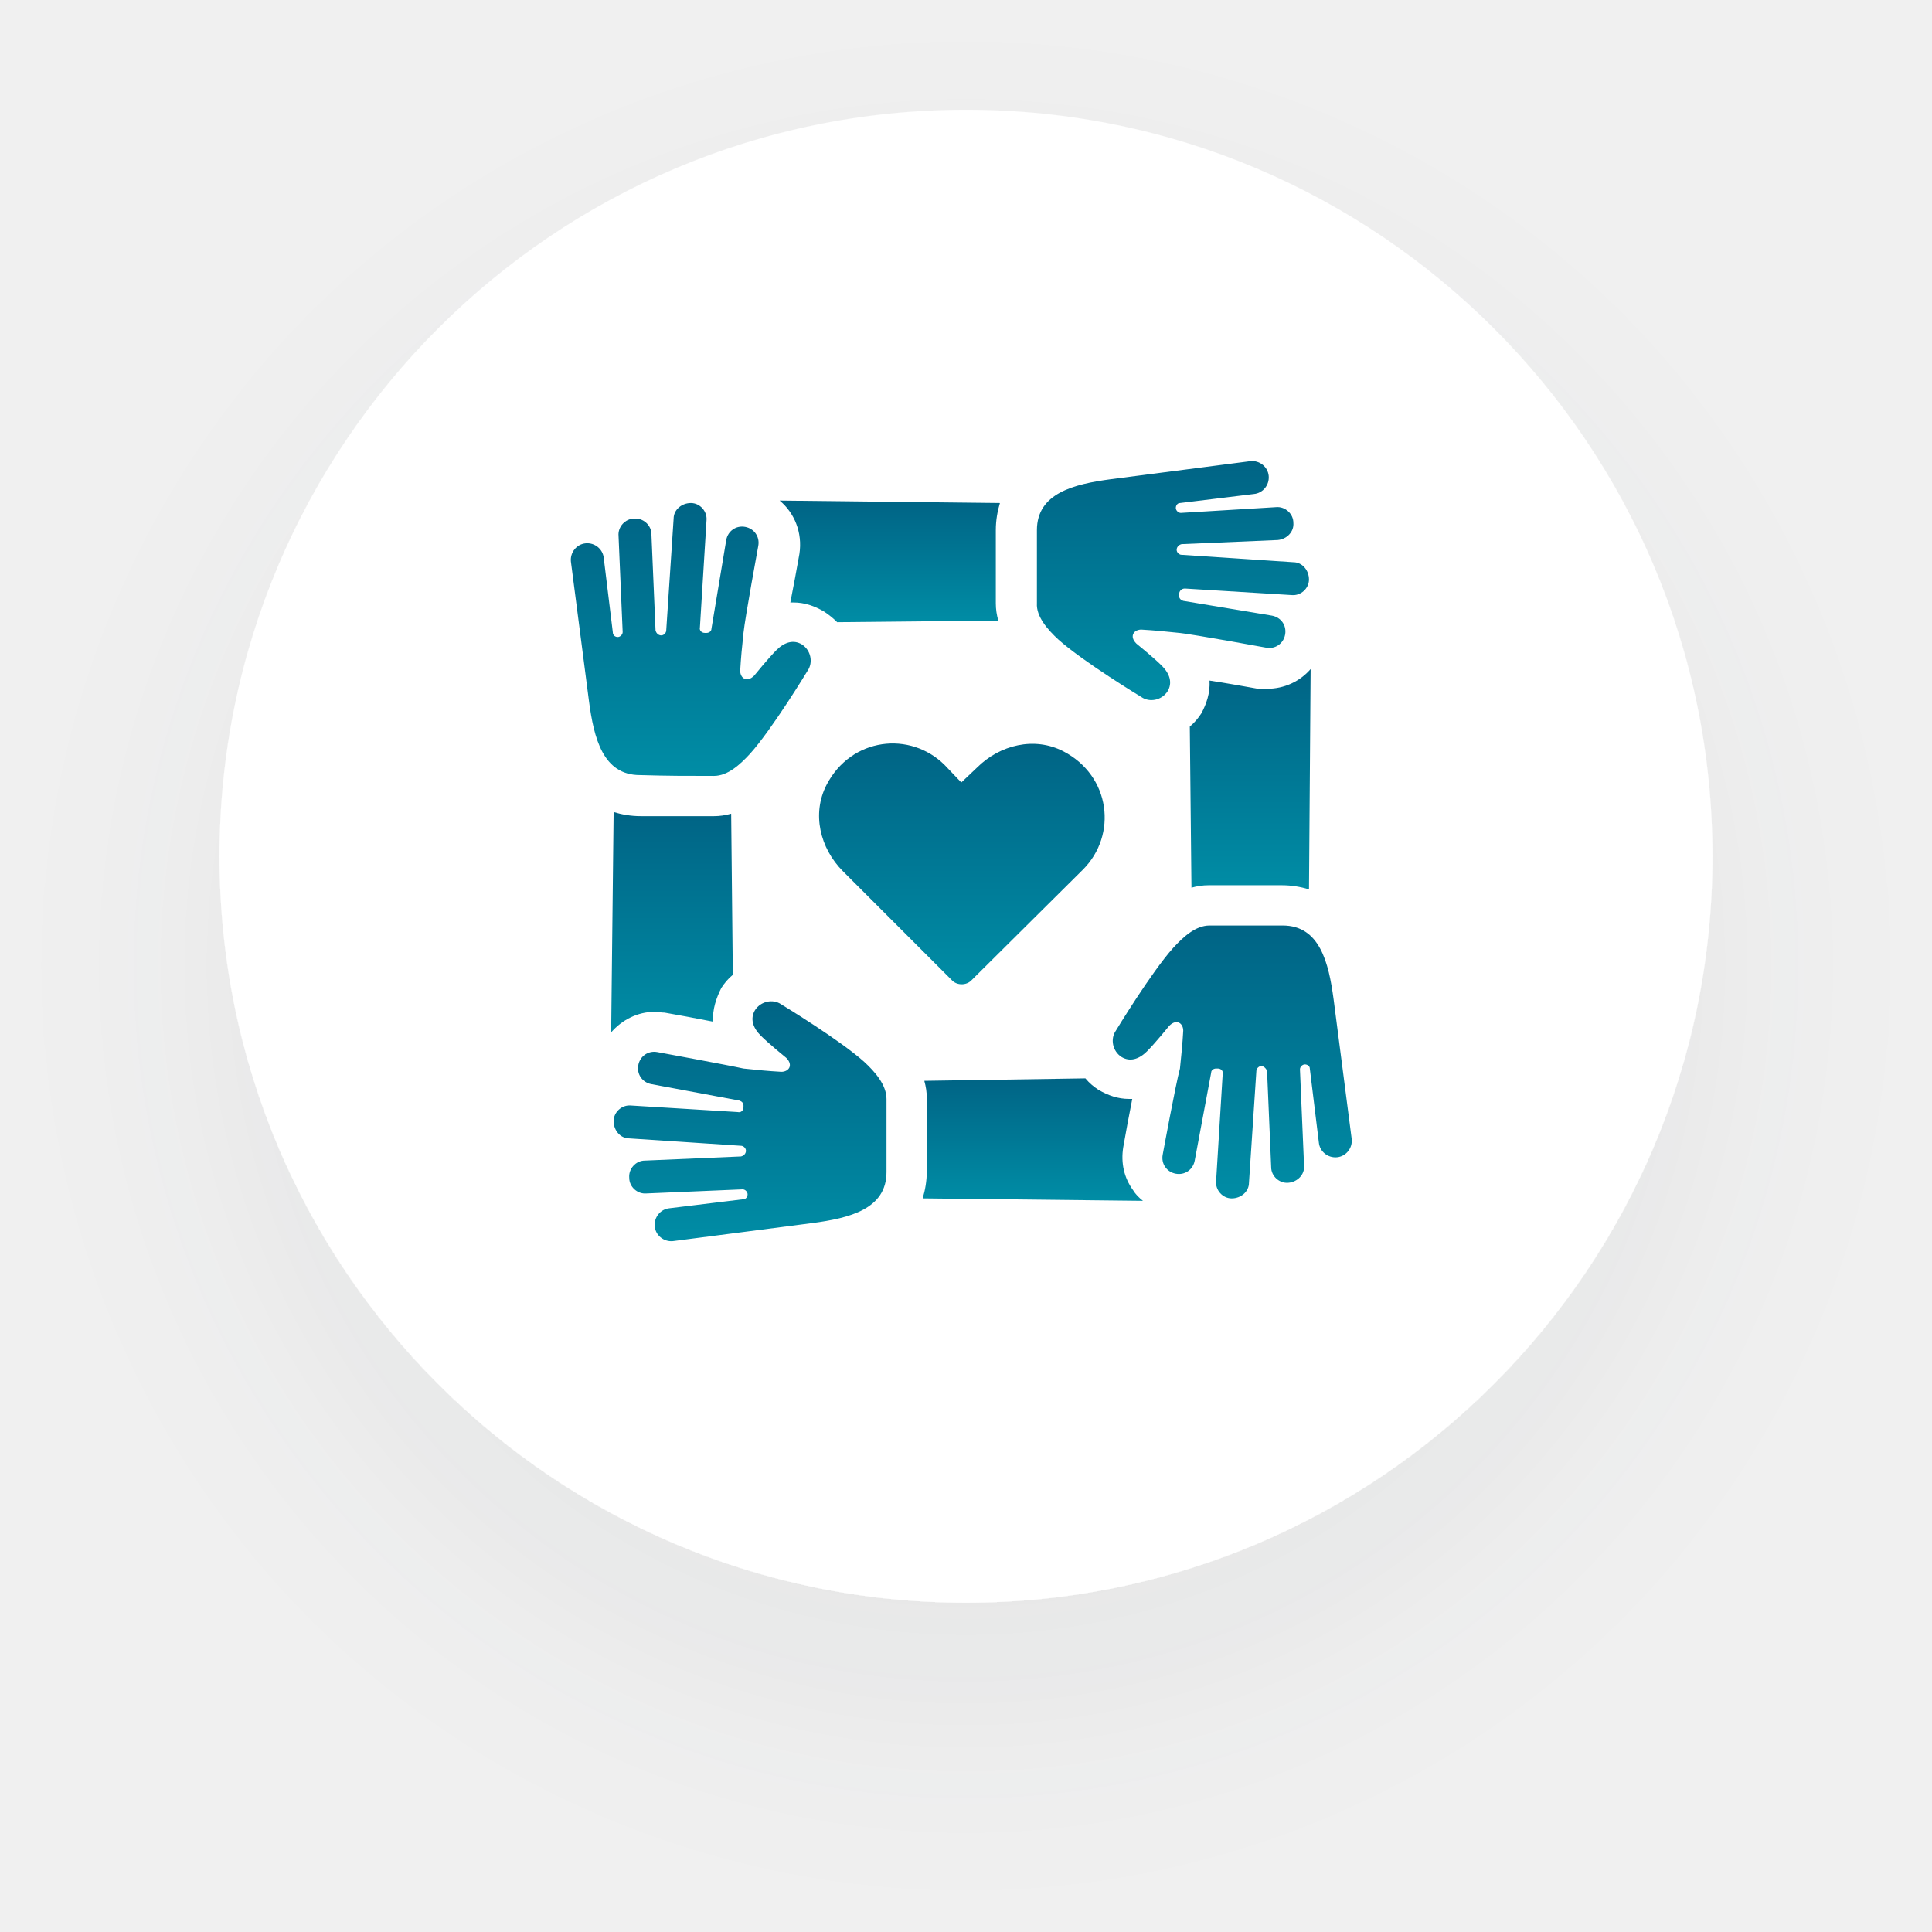
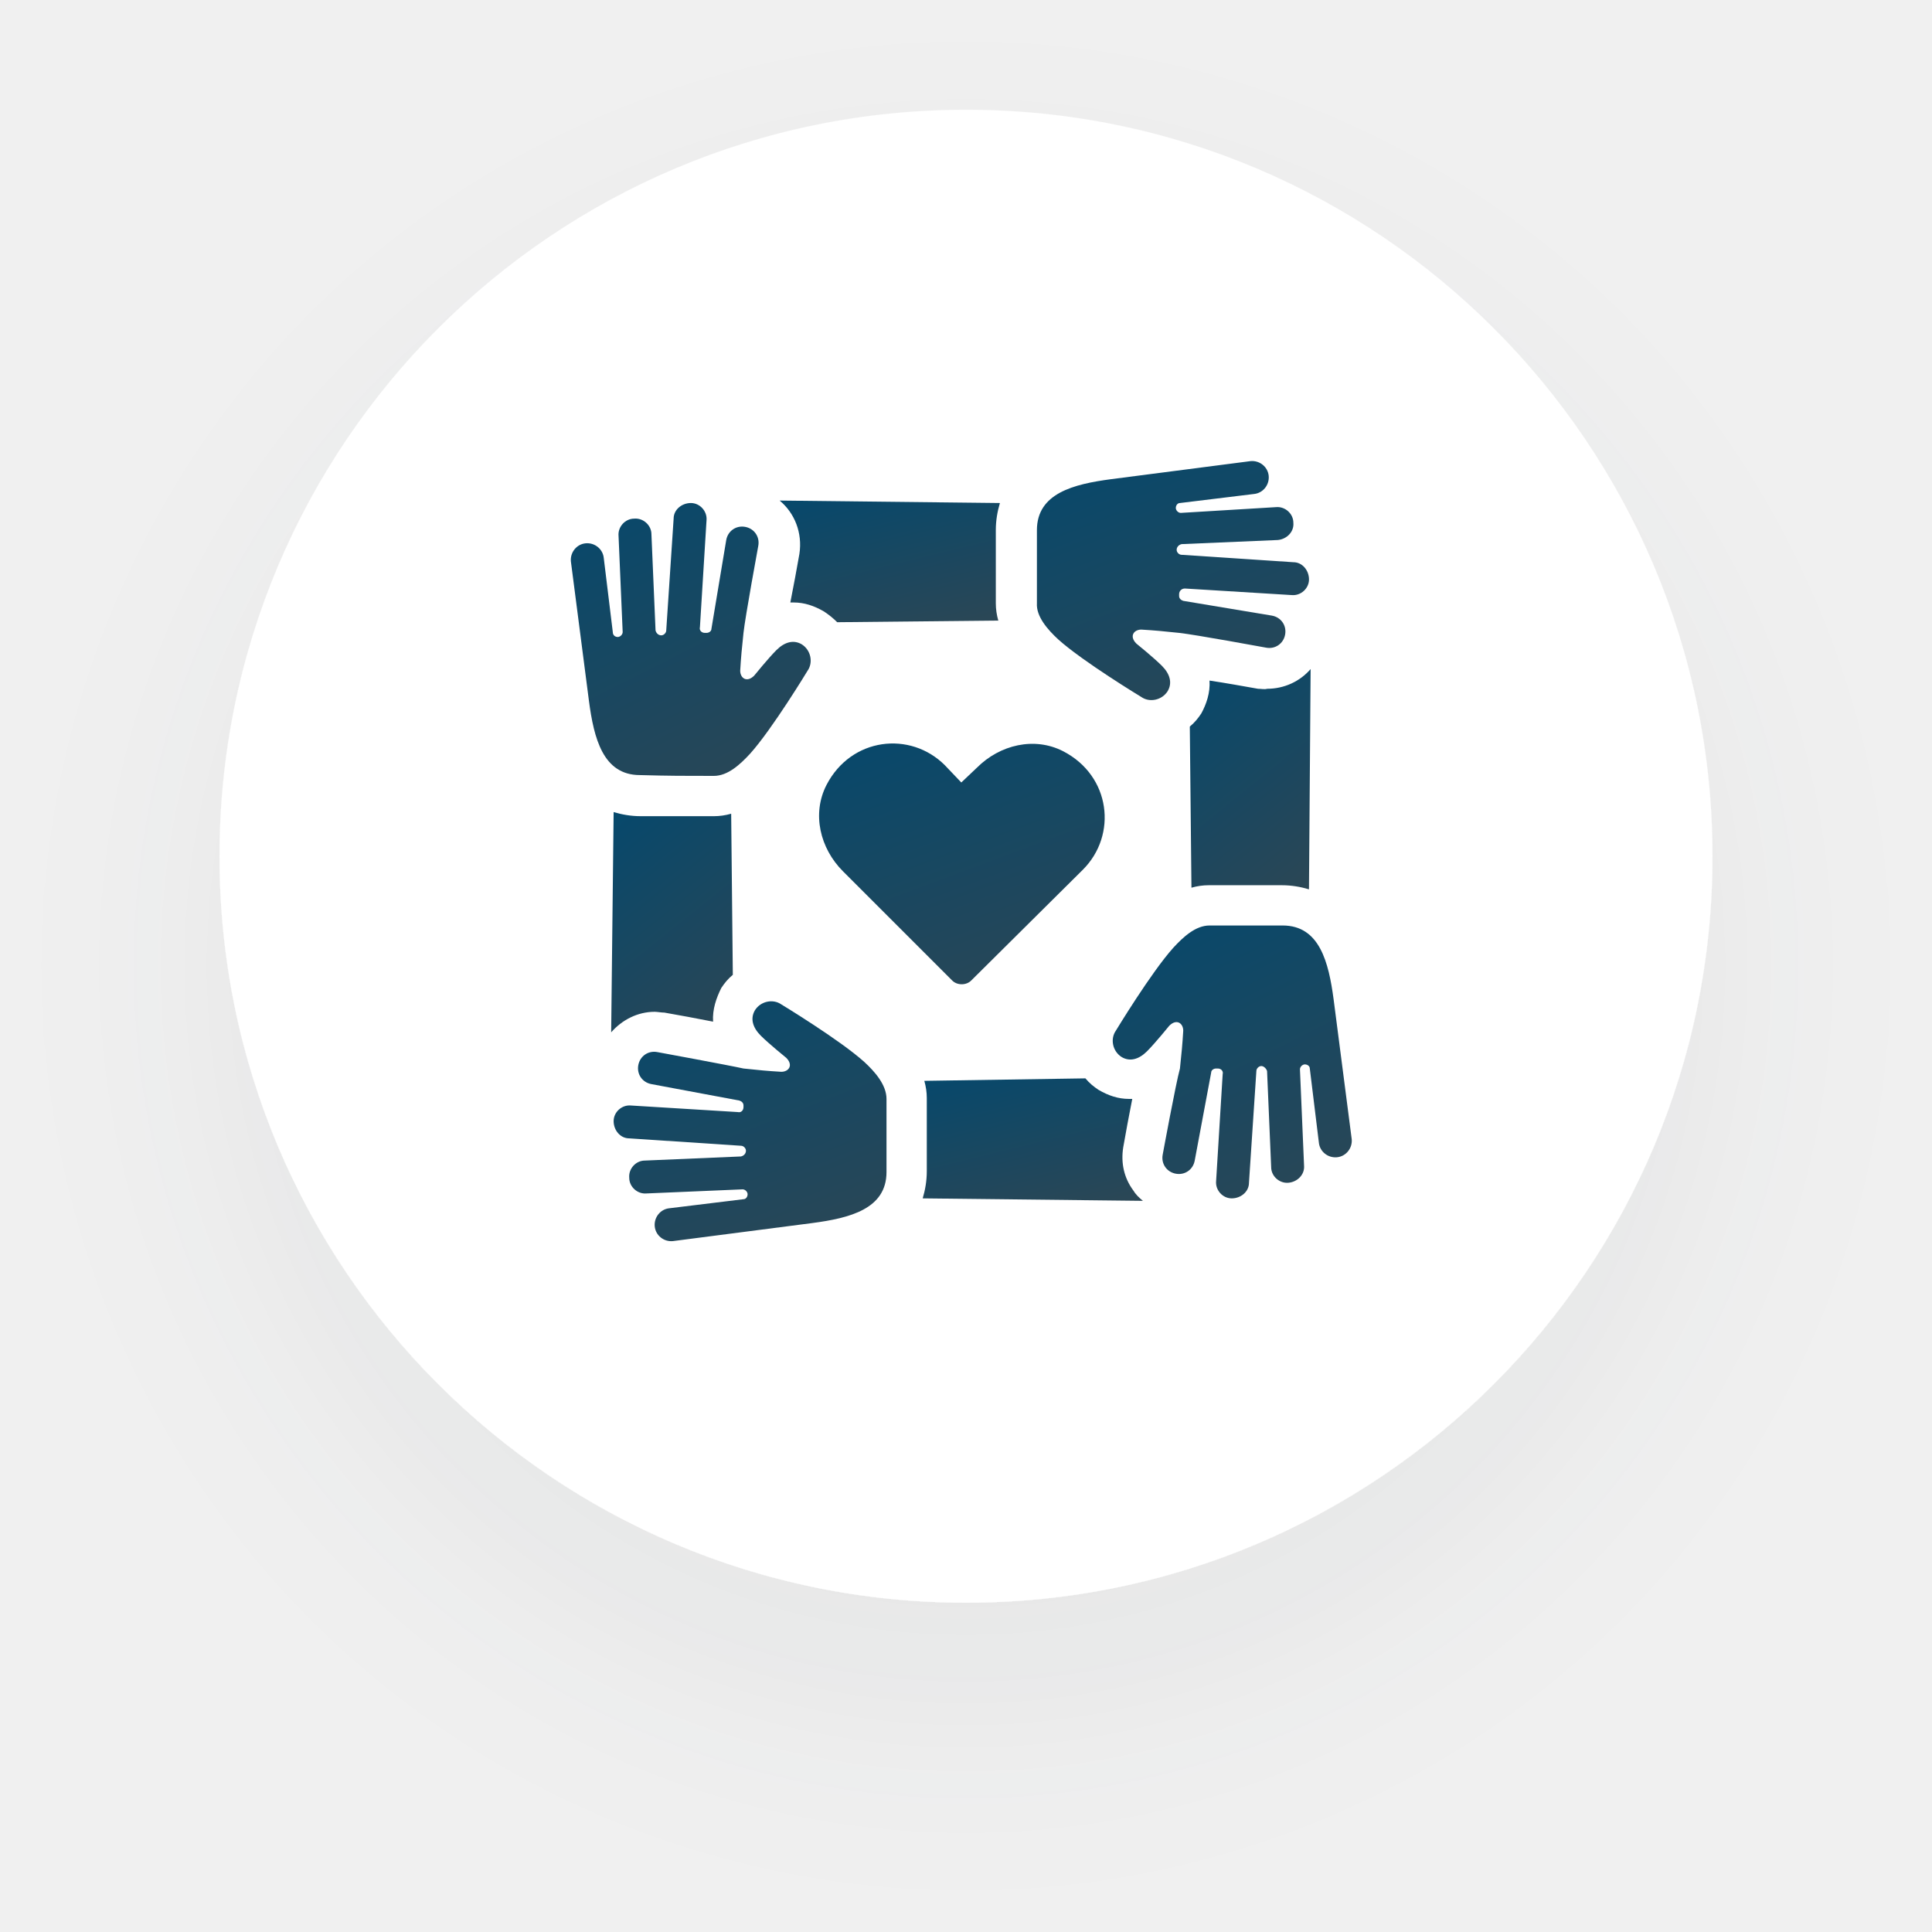
<svg xmlns="http://www.w3.org/2000/svg" width="88" height="88" viewBox="0 0 88 88" fill="none">
-   <g filter="url(#filter0_d_422_195)">
+   <g filter="url(#filter0_d_844_42)">
    <circle r="34" transform="matrix(-1 0 0 1 44 39)" fill="white" />
-     <path d="M43.786 35.641L43.037 34.855C41.465 33.282 38.769 33.582 37.646 35.753C36.972 37.064 37.347 38.636 38.395 39.684L43.374 44.664C43.599 44.888 44.01 44.888 44.235 44.664L49.327 39.609C50.899 38.037 50.599 35.342 48.428 34.218C47.117 33.545 45.545 33.919 44.497 34.967L43.786 35.641Z" fill="url(#paint0_linear_422_195)" />
-     <path d="M36.411 25.233C36.298 25.869 36.149 26.693 35.999 27.442H36.149C36.635 27.442 37.084 27.591 37.534 27.854C37.758 28.003 37.946 28.153 38.133 28.34L45.471 28.265C45.395 28.003 45.358 27.741 45.358 27.479V24.147C45.358 23.698 45.433 23.286 45.545 22.912L35.512 22.8C36.186 23.361 36.561 24.26 36.411 25.233L36.411 25.233Z" fill="url(#paint1_linear_422_195)" />
-     <path d="M48.204 29.127C49.327 30.138 51.985 31.747 51.985 31.747C52.359 32.01 52.921 31.897 53.183 31.485C53.407 31.111 53.295 30.699 52.921 30.325C52.546 29.95 51.76 29.314 51.76 29.314C51.423 28.977 51.648 28.677 51.985 28.677C52.621 28.715 52.996 28.752 53.707 28.827C54.418 28.902 57.675 29.501 57.675 29.501C58.087 29.576 58.462 29.314 58.536 28.902C58.611 28.49 58.349 28.116 57.937 28.041L53.894 27.368C53.782 27.33 53.707 27.255 53.707 27.143V27.068C53.707 26.918 53.819 26.806 53.969 26.806L58.836 27.105C59.248 27.143 59.622 26.806 59.622 26.394C59.622 25.982 59.323 25.608 58.911 25.608L53.819 25.271C53.707 25.271 53.595 25.159 53.595 25.046C53.595 24.934 53.67 24.822 53.819 24.784L58.2 24.597C58.611 24.559 58.948 24.222 58.911 23.811C58.911 23.399 58.537 23.062 58.125 23.099L53.782 23.362C53.67 23.362 53.557 23.249 53.557 23.137C53.557 23.025 53.632 22.912 53.745 22.912L57.114 22.501C57.526 22.463 57.825 22.089 57.788 21.677C57.75 21.265 57.376 20.966 56.964 21.003C56.964 21.003 52.322 21.602 50.6 21.827C48.915 22.051 47.23 22.463 47.23 24.148V27.48C47.193 28.079 47.717 28.678 48.204 29.127L48.204 29.127Z" fill="url(#paint2_linear_422_195)" />
-     <path d="M57.301 31.373C56.665 31.261 55.841 31.111 55.092 30.999C55.13 31.56 54.943 32.084 54.718 32.496C54.568 32.721 54.418 32.908 54.194 33.095L54.269 40.433C54.531 40.358 54.793 40.321 55.055 40.321H58.387C58.836 40.321 59.248 40.396 59.623 40.508L59.697 30.475C59.211 31.036 58.499 31.373 57.713 31.373C57.601 31.41 57.451 31.373 57.301 31.373L57.301 31.373Z" fill="url(#paint3_linear_422_195)" />
-     <path d="M60.745 45.525C60.521 43.84 60.109 42.155 58.424 42.155H55.093C54.456 42.155 53.894 42.679 53.445 43.166C52.434 44.289 50.825 46.947 50.825 46.947C50.562 47.322 50.675 47.883 51.087 48.145C51.461 48.37 51.873 48.258 52.247 47.883C52.622 47.509 53.258 46.723 53.258 46.723C53.595 46.386 53.895 46.61 53.895 46.947C53.857 47.584 53.82 47.958 53.745 48.67C53.557 49.343 52.958 52.6 52.958 52.6C52.883 53.012 53.146 53.387 53.557 53.461C53.969 53.536 54.344 53.274 54.418 52.862L55.167 48.857C55.167 48.744 55.279 48.669 55.392 48.669H55.467C55.616 48.669 55.729 48.782 55.691 48.931L55.392 53.798C55.354 54.21 55.691 54.585 56.103 54.585C56.515 54.585 56.889 54.285 56.889 53.873L57.226 48.782C57.226 48.67 57.339 48.557 57.451 48.557C57.563 48.557 57.675 48.67 57.713 48.782L57.9 53.162C57.9 53.574 58.275 53.911 58.687 53.873C59.098 53.836 59.435 53.499 59.398 53.087L59.211 48.707C59.211 48.595 59.323 48.482 59.435 48.482C59.548 48.482 59.66 48.557 59.66 48.67L60.072 52.039C60.109 52.451 60.483 52.75 60.895 52.713C61.307 52.675 61.607 52.301 61.569 51.889C61.569 51.889 60.97 47.247 60.745 45.525L60.745 45.525Z" fill="url(#paint4_linear_422_195)" />
-     <path d="M30.271 46.123C30.908 46.236 31.731 46.385 32.48 46.535C32.443 45.974 32.63 45.45 32.855 45C33.004 44.775 33.154 44.588 33.379 44.401L33.304 37.063C33.041 37.138 32.779 37.175 32.517 37.175H29.185C28.736 37.175 28.324 37.101 27.95 36.988L27.838 47.022C28.325 46.46 29.036 46.086 29.822 46.086C29.934 46.086 30.122 46.123 30.271 46.123L30.271 46.123Z" fill="url(#paint5_linear_422_195)" />
-     <path d="M32.517 35.342C33.154 35.342 33.716 34.818 34.165 34.331C35.176 33.208 36.785 30.55 36.785 30.55C37.047 30.175 36.935 29.614 36.523 29.352C36.149 29.127 35.737 29.239 35.363 29.614C34.988 29.988 34.352 30.774 34.352 30.774C34.015 31.111 33.715 30.886 33.715 30.55C33.753 29.913 33.79 29.539 33.865 28.827C33.94 28.116 34.539 24.859 34.539 24.859C34.614 24.447 34.352 24.073 33.94 23.998C33.528 23.923 33.153 24.185 33.079 24.597L32.405 28.64C32.405 28.753 32.293 28.828 32.181 28.828H32.106C31.956 28.828 31.843 28.715 31.881 28.565L32.181 23.698C32.218 23.287 31.881 22.912 31.469 22.912C31.057 22.912 30.683 23.212 30.683 23.623L30.346 28.715C30.346 28.827 30.234 28.94 30.121 28.94C30.009 28.94 29.897 28.865 29.859 28.715L29.672 24.335C29.672 23.923 29.297 23.586 28.886 23.623C28.474 23.623 28.137 23.998 28.174 24.41L28.362 28.79C28.362 28.902 28.249 29.015 28.137 29.015C28.025 29.015 27.912 28.94 27.912 28.79L27.501 25.421C27.463 25.009 27.089 24.709 26.677 24.747C26.265 24.784 25.966 25.159 26.003 25.571C26.003 25.571 26.602 30.213 26.827 31.935C27.051 33.62 27.463 35.304 29.148 35.304C30.458 35.342 31.207 35.342 32.517 35.342L32.517 35.342Z" fill="url(#paint6_linear_422_195)" />
-     <path d="M51.161 52.263C51.273 51.626 51.423 50.803 51.573 50.054H51.423C50.937 50.054 50.487 49.904 50.038 49.642C49.813 49.493 49.626 49.343 49.439 49.118L42.101 49.23C42.176 49.493 42.214 49.755 42.214 50.017V53.349C42.214 53.798 42.139 54.21 42.026 54.584L52.06 54.696C51.872 54.547 51.723 54.397 51.61 54.21C51.199 53.648 51.049 52.974 51.161 52.263L51.161 52.263Z" fill="url(#paint7_linear_422_195)" />
-     <path d="M39.369 48.37C38.245 47.359 35.587 45.749 35.587 45.749C35.213 45.487 34.651 45.6 34.389 46.012C34.165 46.386 34.277 46.798 34.651 47.172C35.026 47.547 35.812 48.183 35.812 48.183C36.149 48.52 35.924 48.819 35.587 48.819C34.951 48.782 34.577 48.744 33.865 48.67C33.191 48.52 29.934 47.92 29.934 47.92C29.522 47.846 29.148 48.108 29.073 48.52C28.998 48.931 29.26 49.306 29.672 49.381L33.678 50.129C33.79 50.167 33.865 50.242 33.865 50.354V50.429C33.865 50.578 33.753 50.691 33.603 50.653L28.736 50.354C28.324 50.317 27.95 50.654 27.95 51.066C27.95 51.477 28.249 51.852 28.661 51.852L33.753 52.189C33.865 52.189 33.977 52.301 33.977 52.413C33.977 52.526 33.902 52.638 33.753 52.675L29.372 52.863C28.961 52.863 28.624 53.237 28.661 53.649C28.661 54.061 29.035 54.398 29.447 54.36L33.828 54.173C33.94 54.173 34.052 54.285 34.052 54.398C34.052 54.51 33.977 54.622 33.865 54.622L30.496 55.034C30.084 55.072 29.784 55.446 29.822 55.858C29.859 56.27 30.234 56.569 30.645 56.532C30.645 56.532 35.288 55.932 37.01 55.708C38.694 55.483 40.379 55.072 40.379 53.387V50.055C40.379 49.418 39.855 48.819 39.368 48.37L39.369 48.37Z" fill="url(#paint8_linear_422_195)" />
+     <path d="M43.786 35.641L43.037 34.855C41.465 33.283 38.77 33.582 37.646 35.754C36.973 37.064 37.347 38.636 38.395 39.685L43.374 44.664C43.599 44.888 44.011 44.888 44.235 44.664L49.327 39.61C50.899 38.037 50.599 35.342 48.428 34.219C47.118 33.545 45.545 33.919 44.497 34.967L43.786 35.641Z" fill="url(#paint0_linear_844_42)" />
+     <path d="M36.411 25.233C36.298 25.87 36.149 26.693 35.999 27.442H36.149C36.635 27.442 37.084 27.592 37.534 27.854C37.758 28.004 37.946 28.154 38.133 28.341L45.471 28.266C45.396 28.004 45.358 27.742 45.358 27.48V24.148C45.358 23.698 45.433 23.287 45.545 22.912L35.512 22.8C36.186 23.361 36.561 24.26 36.411 25.233L36.411 25.233Z" fill="url(#paint1_linear_844_42)" />
+     <path d="M48.204 29.127C49.327 30.138 51.985 31.747 51.985 31.747C52.359 32.01 52.921 31.897 53.183 31.485C53.407 31.111 53.295 30.699 52.921 30.325C52.546 29.95 51.76 29.314 51.76 29.314C51.423 28.977 51.648 28.677 51.985 28.677C52.621 28.715 52.996 28.752 53.707 28.827C54.418 28.902 57.675 29.501 57.675 29.501C58.087 29.576 58.462 29.314 58.536 28.902C58.611 28.49 58.349 28.116 57.937 28.041L53.894 27.368C53.782 27.33 53.707 27.255 53.707 27.143V27.068C53.707 26.918 53.819 26.806 53.969 26.806L58.836 27.105C59.248 27.143 59.623 26.806 59.623 26.394C59.623 25.982 59.323 25.608 58.911 25.608L53.82 25.271C53.707 25.271 53.595 25.159 53.595 25.046C53.595 24.934 53.67 24.822 53.82 24.784L58.2 24.597C58.612 24.559 58.949 24.222 58.911 23.811C58.911 23.399 58.537 23.062 58.125 23.099L53.782 23.362C53.67 23.362 53.557 23.249 53.557 23.137C53.557 23.025 53.632 22.912 53.745 22.912L57.114 22.501C57.526 22.463 57.825 22.089 57.788 21.677C57.75 21.265 57.376 20.966 56.964 21.003C56.964 21.003 52.322 21.602 50.6 21.827C48.915 22.051 47.23 22.463 47.23 24.148V27.48C47.193 28.079 47.717 28.678 48.204 29.127L48.204 29.127Z" fill="url(#paint2_linear_844_42)" />
+     <path d="M57.301 31.373C56.665 31.261 55.841 31.111 55.092 30.999C55.13 31.56 54.943 32.084 54.718 32.496C54.568 32.721 54.418 32.908 54.194 33.095L54.269 40.433C54.531 40.358 54.793 40.321 55.055 40.321H58.387C58.836 40.321 59.248 40.396 59.622 40.508L59.697 30.475C59.211 31.036 58.499 31.373 57.713 31.373C57.601 31.41 57.451 31.373 57.301 31.373L57.301 31.373Z" fill="url(#paint3_linear_844_42)" />
+     <path d="M60.745 45.524C60.521 43.84 60.109 42.155 58.424 42.155H55.092C54.456 42.155 53.894 42.679 53.445 43.166C52.434 44.289 50.825 46.947 50.825 46.947C50.562 47.322 50.675 47.883 51.087 48.145C51.461 48.37 51.873 48.257 52.247 47.883C52.622 47.508 53.258 46.722 53.258 46.722C53.595 46.386 53.895 46.61 53.895 46.947C53.857 47.584 53.82 47.958 53.745 48.669C53.557 49.343 52.958 52.6 52.958 52.6C52.883 53.012 53.145 53.386 53.557 53.461C53.969 53.536 54.344 53.274 54.418 52.862L55.167 48.856C55.167 48.744 55.279 48.669 55.392 48.669H55.467C55.616 48.669 55.729 48.781 55.691 48.931L55.392 53.798C55.354 54.21 55.691 54.584 56.103 54.584C56.515 54.584 56.889 54.285 56.889 53.873L57.226 48.782C57.226 48.669 57.339 48.557 57.451 48.557C57.563 48.557 57.675 48.669 57.713 48.782L57.9 53.162C57.9 53.574 58.275 53.91 58.687 53.873C59.098 53.836 59.435 53.499 59.398 53.087L59.211 48.707C59.211 48.594 59.323 48.482 59.435 48.482C59.547 48.482 59.66 48.557 59.66 48.669L60.072 52.039C60.109 52.45 60.483 52.75 60.895 52.712C61.307 52.675 61.607 52.3 61.569 51.889C61.569 51.889 60.97 47.247 60.745 45.524L60.745 45.524Z" fill="url(#paint4_linear_844_42)" />
+     <path d="M30.271 46.124C30.908 46.236 31.731 46.386 32.48 46.535C32.443 45.974 32.63 45.45 32.854 45.001C33.004 44.776 33.154 44.589 33.379 44.401L33.304 37.064C33.041 37.139 32.779 37.176 32.517 37.176H29.185C28.736 37.176 28.324 37.101 27.95 36.989L27.838 47.022C28.325 46.461 29.036 46.086 29.822 46.086C29.934 46.086 30.122 46.123 30.271 46.123L30.271 46.124Z" fill="url(#paint5_linear_844_42)" />
+     <path d="M32.517 35.341C33.154 35.341 33.716 34.817 34.165 34.331C35.176 33.207 36.785 30.549 36.785 30.549C37.047 30.175 36.935 29.613 36.523 29.351C36.149 29.127 35.737 29.239 35.363 29.613C34.988 29.988 34.352 30.774 34.352 30.774C34.015 31.111 33.715 30.886 33.715 30.549C33.753 29.913 33.79 29.538 33.865 28.827C33.94 28.116 34.539 24.859 34.539 24.859C34.614 24.447 34.352 24.072 33.94 23.998C33.528 23.923 33.153 24.185 33.079 24.597L32.405 28.64C32.405 28.752 32.293 28.827 32.181 28.827H32.106C31.956 28.827 31.843 28.715 31.881 28.565L32.181 23.698C32.218 23.286 31.881 22.912 31.469 22.912C31.057 22.912 30.683 23.211 30.683 23.623L30.346 28.715C30.346 28.827 30.234 28.939 30.121 28.939C30.009 28.939 29.897 28.864 29.859 28.715L29.672 24.335C29.672 23.923 29.297 23.586 28.886 23.623C28.474 23.623 28.137 23.998 28.174 24.41L28.362 28.79C28.362 28.902 28.249 29.014 28.137 29.014C28.025 29.014 27.912 28.939 27.912 28.79L27.501 25.42C27.463 25.009 27.089 24.709 26.677 24.747C26.265 24.784 25.966 25.159 26.003 25.57C26.003 25.57 26.602 30.213 26.827 31.935C27.051 33.619 27.463 35.304 29.148 35.304C30.458 35.341 31.207 35.341 32.517 35.341L32.517 35.341Z" fill="url(#paint6_linear_844_42)" />
+     <path d="M51.161 52.263C51.273 51.627 51.423 50.803 51.573 50.054H51.423C50.937 50.054 50.487 49.905 50.038 49.642C49.814 49.493 49.627 49.343 49.439 49.118L42.102 49.231C42.176 49.493 42.214 49.755 42.214 50.017V53.349C42.214 53.798 42.139 54.21 42.027 54.584L52.06 54.697C51.873 54.547 51.723 54.397 51.611 54.21C51.199 53.648 51.049 52.974 51.161 52.263L51.161 52.263Z" fill="url(#paint7_linear_844_42)" />
+     <path d="M39.368 48.37C38.245 47.359 35.587 45.749 35.587 45.749C35.213 45.487 34.651 45.599 34.389 46.011C34.165 46.386 34.277 46.797 34.651 47.172C35.026 47.546 35.812 48.182 35.812 48.182C36.149 48.519 35.924 48.819 35.587 48.819C34.951 48.782 34.576 48.744 33.865 48.669C33.191 48.519 29.934 47.92 29.934 47.92C29.522 47.845 29.148 48.107 29.073 48.519C28.998 48.931 29.26 49.305 29.672 49.38L33.678 50.129C33.79 50.166 33.865 50.241 33.865 50.353V50.428C33.865 50.578 33.753 50.691 33.603 50.653L28.736 50.354C28.324 50.316 27.95 50.653 27.95 51.065C27.95 51.477 28.249 51.851 28.661 51.851L33.752 52.188C33.865 52.188 33.977 52.3 33.977 52.413C33.977 52.525 33.902 52.637 33.752 52.675L29.372 52.862C28.96 52.862 28.623 53.237 28.661 53.648C28.661 54.06 29.035 54.397 29.447 54.36L33.827 54.173C33.94 54.173 34.052 54.285 34.052 54.397C34.052 54.51 33.977 54.622 33.865 54.622L30.495 55.034C30.084 55.071 29.784 55.446 29.822 55.857C29.859 56.269 30.233 56.569 30.645 56.531C30.645 56.531 35.288 55.932 37.01 55.707C38.694 55.483 40.379 55.071 40.379 53.386V50.054C40.379 49.418 39.855 48.819 39.368 48.37L39.368 48.37Z" fill="url(#paint8_linear_844_42)" />
  </g>
  <defs>
-     <filter id="filter0_d_422_195" x="0" y="0" width="88" height="88" filterUnits="userSpaceOnUse" color-interpolation-filters="sRGB">
+     <filter id="filter0_d_844_42" x="0" y="0" width="88" height="88" filterUnits="userSpaceOnUse" color-interpolation-filters="sRGB">
      <feFlood flood-opacity="0" result="BackgroundImageFix" />
      <feColorMatrix in="SourceAlpha" type="matrix" values="0 0 0 0 0 0 0 0 0 0 0 0 0 0 0 0 0 0 127 0" result="hardAlpha" />
      <feOffset dy="5" />
      <feGaussianBlur stdDeviation="5" />
      <feComposite in2="hardAlpha" operator="out" />
      <feColorMatrix type="matrix" values="0 0 0 0 0.149 0 0 0 0 0.196 0 0 0 0 0.22 0 0 0 0.05 0" />
-       <feBlend mode="normal" in2="BackgroundImageFix" result="effect1_dropShadow_422_195" />
-       <feBlend mode="normal" in="SourceGraphic" in2="effect1_dropShadow_422_195" result="shape" />
+       <feBlend mode="normal" in2="BackgroundImageFix" result="effect1_dropShadow_844_42" />
+       <feBlend mode="normal" in="SourceGraphic" in2="effect1_dropShadow_844_42" result="shape" />
    </filter>
-     <linearGradient id="paint0_linear_422_195" x1="37.308" y1="26.657" x2="37.308" y2="52.98" gradientUnits="userSpaceOnUse">
-       <stop stop-color="#004970" />
-       <stop offset="1" stop-color="#00ABBD" />
+     <linearGradient id="paint0_linear_844_42" x1="54.987" y1="53.831" x2="45.405" y2="28.149" gradientUnits="userSpaceOnUse">
+       <stop stop-color="#454545" />
+       <stop offset="1" stop-color="#004970" />
    </linearGradient>
-     <linearGradient id="paint1_linear_422_195" x1="35.512" y1="19.159" x2="35.512" y2="32.456" gradientUnits="userSpaceOnUse">
-       <stop stop-color="#004970" />
-       <stop offset="1" stop-color="#00ABBD" />
+     <linearGradient id="paint1_linear_844_42" x1="49.147" y1="32.886" x2="45.738" y2="18.94" gradientUnits="userSpaceOnUse">
+       <stop stop-color="#454545" />
+       <stop offset="1" stop-color="#004970" />
    </linearGradient>
-     <linearGradient id="paint2_linear_422_195" x1="47.228" y1="13.845" x2="47.228" y2="39.977" gradientUnits="userSpaceOnUse">
-       <stop stop-color="#004970" />
-       <stop offset="1" stop-color="#00ABBD" />
+     <linearGradient id="paint2_linear_844_42" x1="64.071" y1="40.822" x2="54.262" y2="15.59" gradientUnits="userSpaceOnUse">
+       <stop stop-color="#454545" />
+       <stop offset="1" stop-color="#004970" />
    </linearGradient>
-     <linearGradient id="paint3_linear_422_195" x1="54.194" y1="23.881" x2="54.194" y2="47.961" gradientUnits="userSpaceOnUse">
-       <stop stop-color="#004970" />
-       <stop offset="1" stop-color="#00ABBD" />
+     <linearGradient id="paint3_linear_844_42" x1="61.673" y1="48.739" x2="48.594" y2="32.527" gradientUnits="userSpaceOnUse">
+       <stop stop-color="#454545" />
+       <stop offset="1" stop-color="#004970" />
    </linearGradient>
-     <linearGradient id="paint4_linear_422_195" x1="50.684" y1="33.987" x2="50.684" y2="63.818" gradientUnits="userSpaceOnUse">
-       <stop stop-color="#004970" />
-       <stop offset="1" stop-color="#00ABBD" />
+     <linearGradient id="paint4_linear_844_42" x1="65.48" y1="64.782" x2="52.137" y2="38.367" gradientUnits="userSpaceOnUse">
+       <stop stop-color="#454545" />
+       <stop offset="1" stop-color="#004970" />
    </linearGradient>
-     <linearGradient id="paint5_linear_422_195" x1="27.838" y1="30.395" x2="27.838" y2="54.475" gradientUnits="userSpaceOnUse">
-       <stop stop-color="#004970" />
-       <stop offset="1" stop-color="#00ABBD" />
+     <linearGradient id="paint5_linear_844_42" x1="35.367" y1="55.254" x2="22.307" y2="38.956" gradientUnits="userSpaceOnUse">
+       <stop stop-color="#454545" />
+       <stop offset="1" stop-color="#004970" />
    </linearGradient>
-     <linearGradient id="paint6_linear_422_195" x1="26" y1="14.744" x2="26" y2="44.575" gradientUnits="userSpaceOnUse">
-       <stop stop-color="#004970" />
-       <stop offset="1" stop-color="#00ABBD" />
+     <linearGradient id="paint6_linear_844_42" x1="40.848" y1="45.539" x2="27.532" y2="19.087" gradientUnits="userSpaceOnUse">
+       <stop stop-color="#454545" />
+       <stop offset="1" stop-color="#004970" />
    </linearGradient>
-     <linearGradient id="paint7_linear_422_195" x1="42.026" y1="45.452" x2="42.026" y2="58.84" gradientUnits="userSpaceOnUse">
-       <stop stop-color="#004970" />
-       <stop offset="1" stop-color="#00ABBD" />
+     <linearGradient id="paint7_linear_844_42" x1="55.661" y1="59.273" x2="52.209" y2="45.242" gradientUnits="userSpaceOnUse">
+       <stop stop-color="#454545" />
+       <stop offset="1" stop-color="#004970" />
    </linearGradient>
-     <linearGradient id="paint8_linear_422_195" x1="27.95" y1="38.428" x2="27.95" y2="64.651" gradientUnits="userSpaceOnUse">
-       <stop stop-color="#004970" />
-       <stop offset="1" stop-color="#00ABBD" />
+     <linearGradient id="paint8_linear_844_42" x1="44.84" y1="65.498" x2="34.992" y2="40.184" gradientUnits="userSpaceOnUse">
+       <stop stop-color="#454545" />
+       <stop offset="1" stop-color="#004970" />
    </linearGradient>
  </defs>
</svg>
